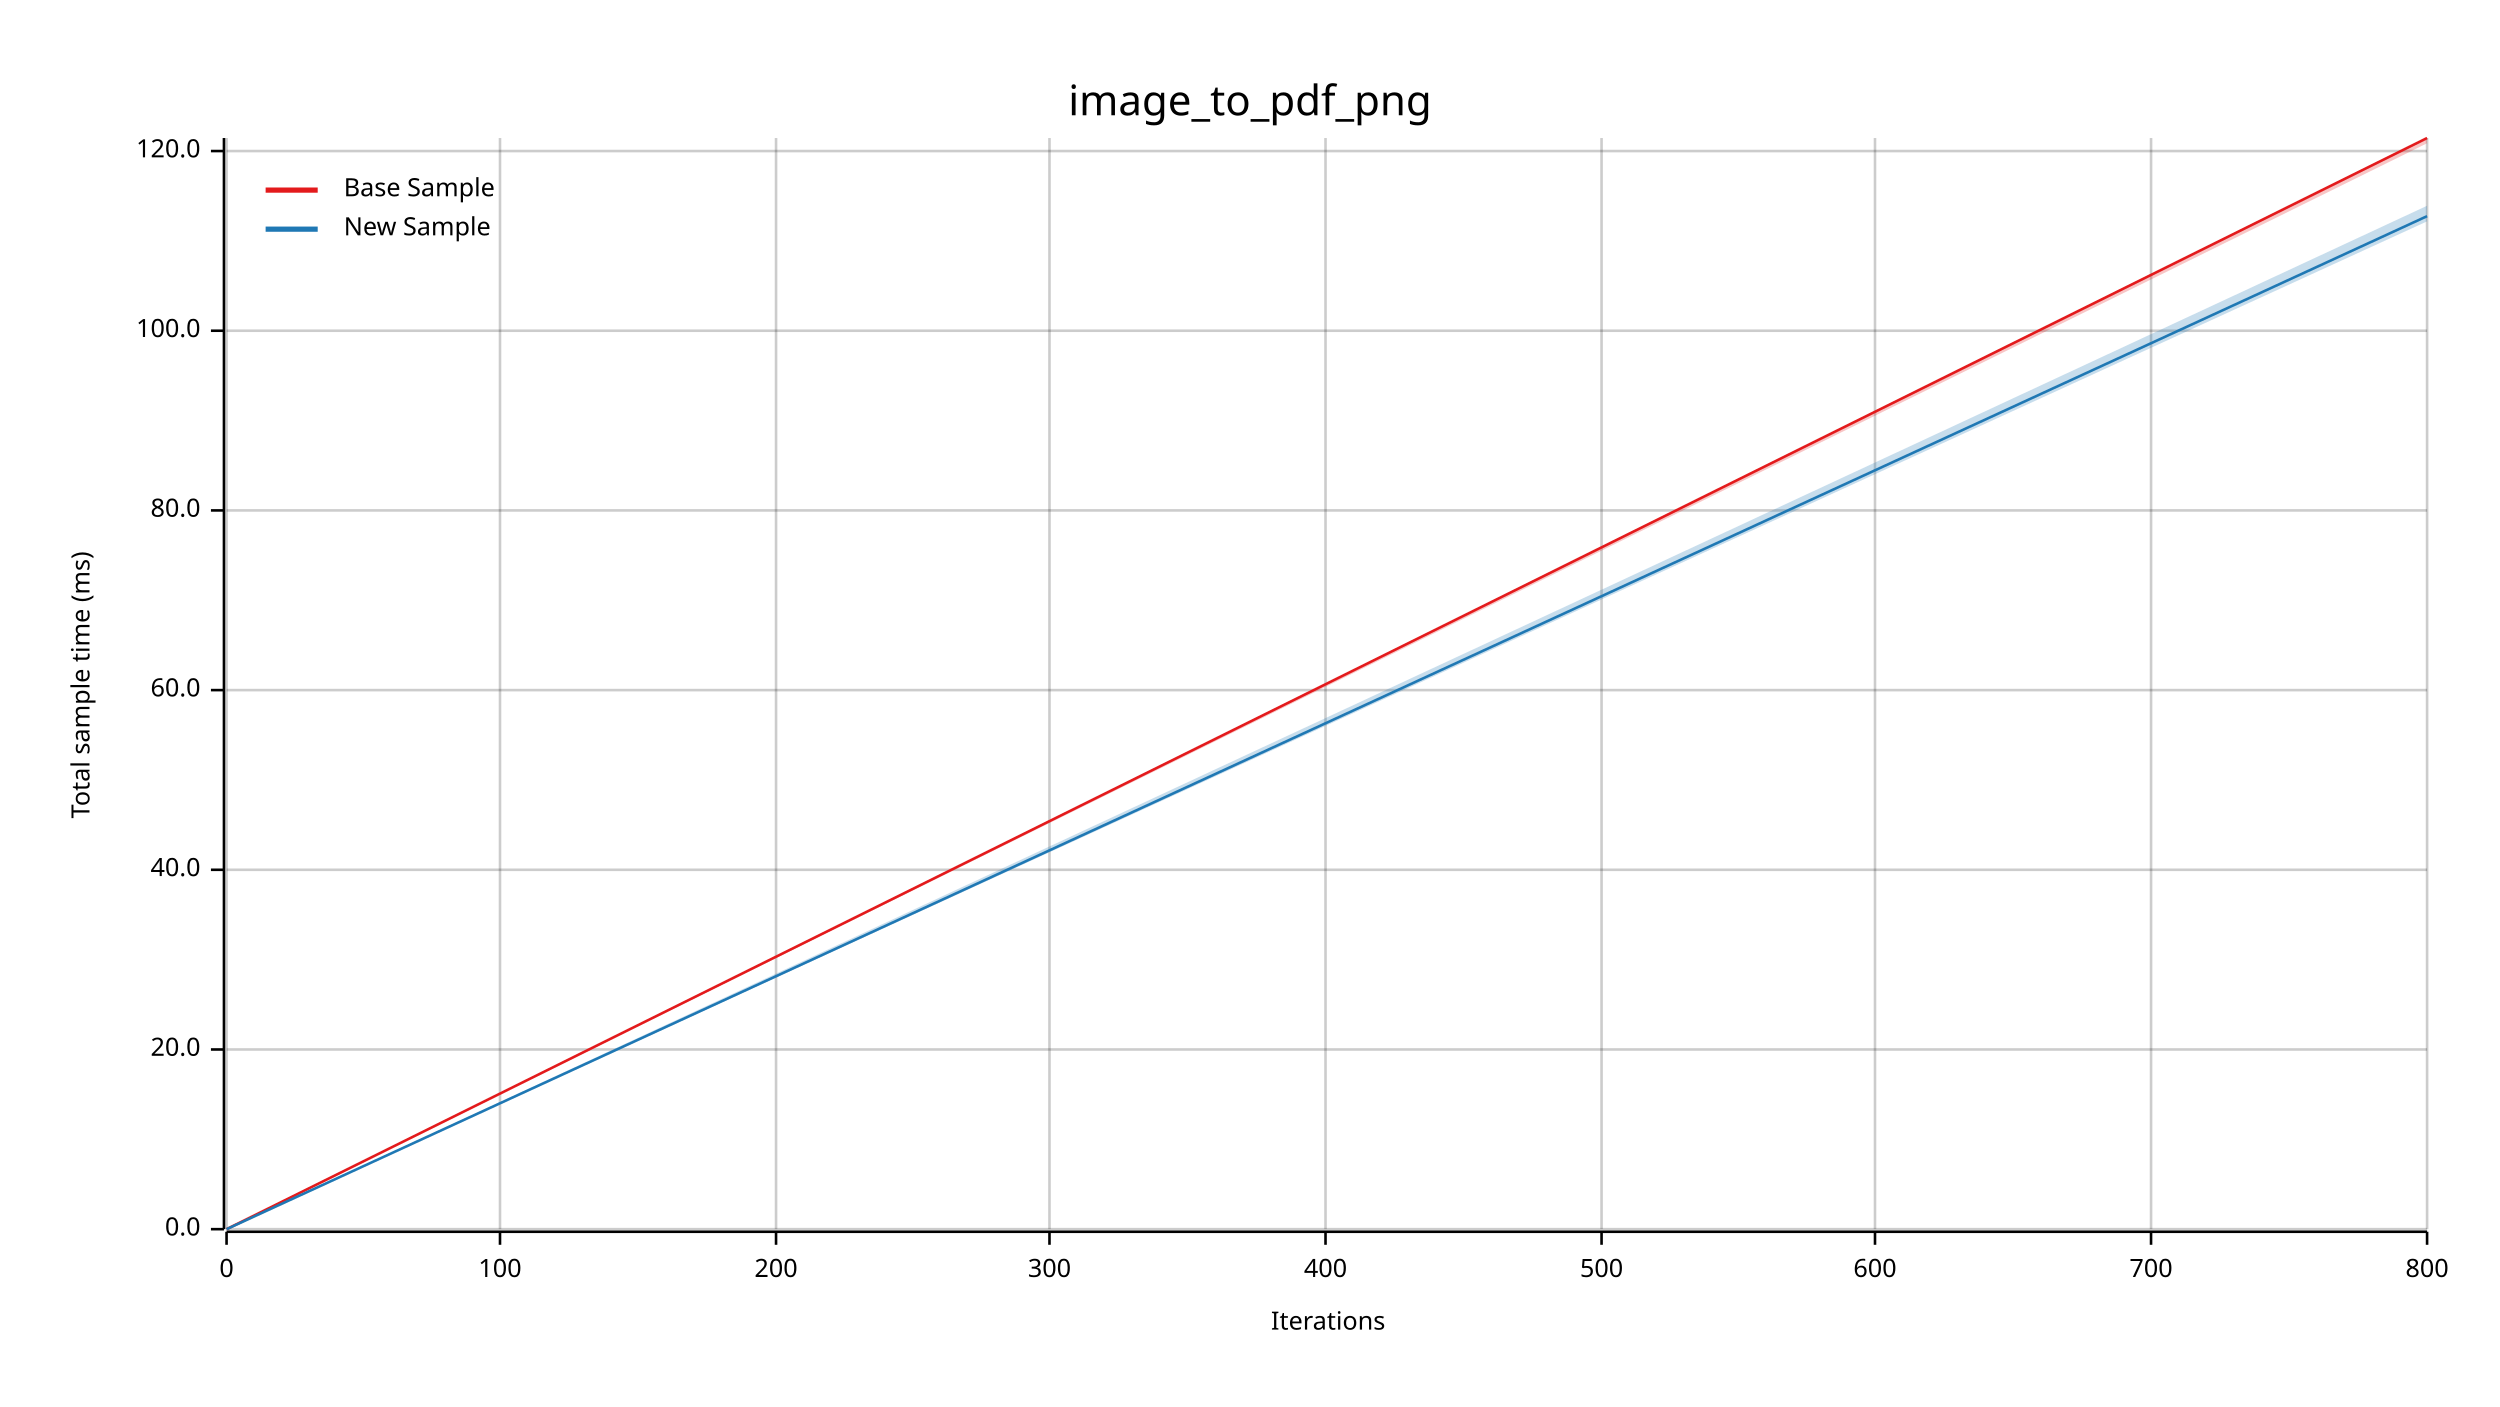
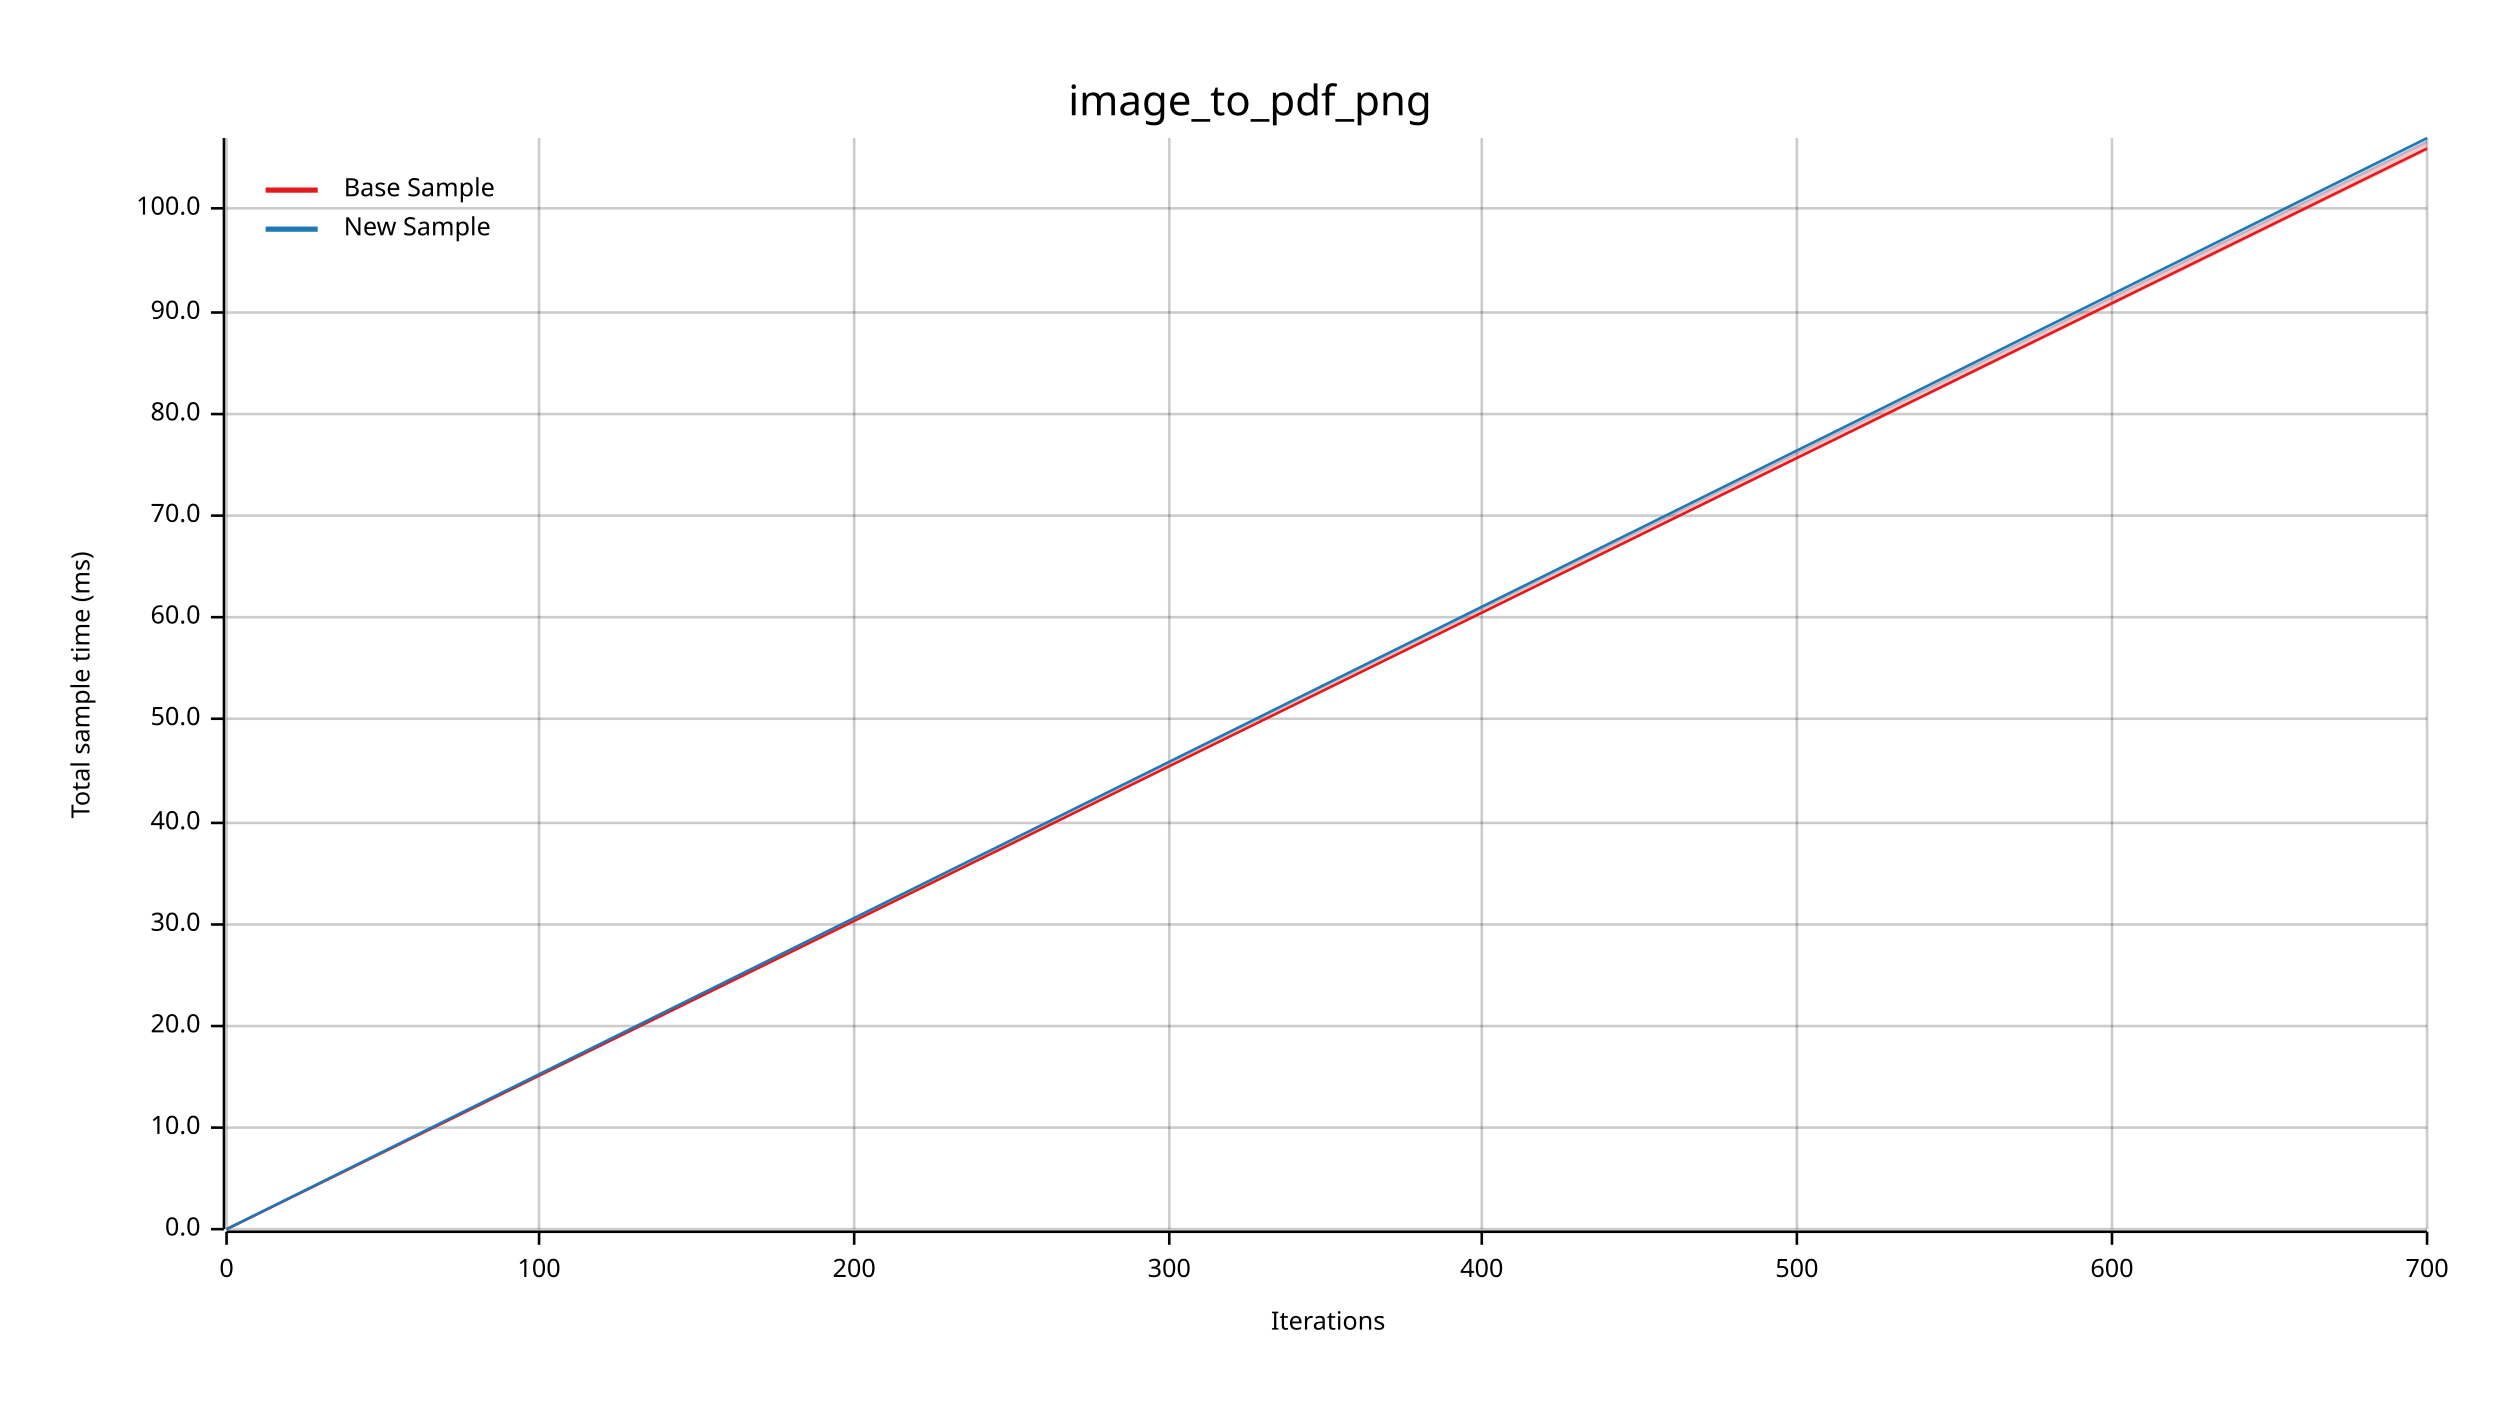
<svg xmlns="http://www.w3.org/2000/svg" width="960" height="540" viewBox="0 0 960 540">
  <text x="480" y="32" dy="0.76em" text-anchor="middle" font-family="sans-serif" font-size="16.129" opacity="1" fill="#000000">
image_to_pdf_png
</text>
  <text x="27" y="263" dy="0.76em" text-anchor="middle" font-family="sans-serif" font-size="9.677" opacity="1" fill="#000000" transform="rotate(270, 27, 263)">
Total sample time (ms)
</text>
  <text x="510" y="513" dy="-0.5ex" text-anchor="middle" font-family="sans-serif" font-size="9.677" opacity="1" fill="#000000">
Iterations
</text>
  <line opacity="0.2" stroke="#000000" stroke-width="1" x1="87" y1="472" x2="87" y2="53" />
-   <line opacity="0.2" stroke="#000000" stroke-width="1" x1="192" y1="472" x2="192" y2="53" />
-   <line opacity="0.2" stroke="#000000" stroke-width="1" x1="298" y1="472" x2="298" y2="53" />
-   <line opacity="0.2" stroke="#000000" stroke-width="1" x1="403" y1="472" x2="403" y2="53" />
-   <line opacity="0.2" stroke="#000000" stroke-width="1" x1="509" y1="472" x2="509" y2="53" />
-   <line opacity="0.2" stroke="#000000" stroke-width="1" x1="615" y1="472" x2="615" y2="53" />
-   <line opacity="0.2" stroke="#000000" stroke-width="1" x1="720" y1="472" x2="720" y2="53" />
-   <line opacity="0.2" stroke="#000000" stroke-width="1" x1="826" y1="472" x2="826" y2="53" />
+   <line opacity="0.2" stroke="#000000" stroke-width="1" x1="207" y1="472" x2="207" y2="53" />
+   <line opacity="0.2" stroke="#000000" stroke-width="1" x1="328" y1="472" x2="328" y2="53" />
+   <line opacity="0.2" stroke="#000000" stroke-width="1" x1="449" y1="472" x2="449" y2="53" />
+   <line opacity="0.2" stroke="#000000" stroke-width="1" x1="569" y1="472" x2="569" y2="53" />
+   <line opacity="0.2" stroke="#000000" stroke-width="1" x1="690" y1="472" x2="690" y2="53" />
+   <line opacity="0.2" stroke="#000000" stroke-width="1" x1="811" y1="472" x2="811" y2="53" />
  <line opacity="0.2" stroke="#000000" stroke-width="1" x1="932" y1="472" x2="932" y2="53" />
  <line opacity="0.2" stroke="#000000" stroke-width="1" x1="87" y1="472" x2="932" y2="472" />
-   <line opacity="0.2" stroke="#000000" stroke-width="1" x1="87" y1="403" x2="932" y2="403" />
-   <line opacity="0.2" stroke="#000000" stroke-width="1" x1="87" y1="334" x2="932" y2="334" />
-   <line opacity="0.2" stroke="#000000" stroke-width="1" x1="87" y1="265" x2="932" y2="265" />
-   <line opacity="0.2" stroke="#000000" stroke-width="1" x1="87" y1="196" x2="932" y2="196" />
-   <line opacity="0.2" stroke="#000000" stroke-width="1" x1="87" y1="127" x2="932" y2="127" />
-   <line opacity="0.2" stroke="#000000" stroke-width="1" x1="87" y1="58" x2="932" y2="58" />
+   <line opacity="0.2" stroke="#000000" stroke-width="1" x1="87" y1="433" x2="932" y2="433" />
+   <line opacity="0.2" stroke="#000000" stroke-width="1" x1="87" y1="394" x2="932" y2="394" />
+   <line opacity="0.2" stroke="#000000" stroke-width="1" x1="87" y1="355" x2="932" y2="355" />
+   <line opacity="0.2" stroke="#000000" stroke-width="1" x1="87" y1="316" x2="932" y2="316" />
+   <line opacity="0.2" stroke="#000000" stroke-width="1" x1="87" y1="276" x2="932" y2="276" />
+   <line opacity="0.2" stroke="#000000" stroke-width="1" x1="87" y1="237" x2="932" y2="237" />
+   <line opacity="0.2" stroke="#000000" stroke-width="1" x1="87" y1="198" x2="932" y2="198" />
+   <line opacity="0.2" stroke="#000000" stroke-width="1" x1="87" y1="159" x2="932" y2="159" />
+   <line opacity="0.2" stroke="#000000" stroke-width="1" x1="87" y1="120" x2="932" y2="120" />
+   <line opacity="0.2" stroke="#000000" stroke-width="1" x1="87" y1="80" x2="932" y2="80" />
  <polyline fill="none" opacity="1" stroke="#000000" stroke-width="1" points="86,53 86,472 " />
  <text x="77" y="472" dy="0.5ex" text-anchor="end" font-family="sans-serif" font-size="9.677" opacity="1" fill="#000000">
0.0
</text>
  <polyline fill="none" opacity="1" stroke="#000000" stroke-width="1" points="81,472 86,472 " />
-   <text x="77" y="403" dy="0.5ex" text-anchor="end" font-family="sans-serif" font-size="9.677" opacity="1" fill="#000000">
+   <text x="77" y="433" dy="0.5ex" text-anchor="end" font-family="sans-serif" font-size="9.677" opacity="1" fill="#000000">
+ 10.0
+ </text>
+   <polyline fill="none" opacity="1" stroke="#000000" stroke-width="1" points="81,433 86,433 " />
+   <text x="77" y="394" dy="0.5ex" text-anchor="end" font-family="sans-serif" font-size="9.677" opacity="1" fill="#000000">
20.0
</text>
-   <polyline fill="none" opacity="1" stroke="#000000" stroke-width="1" points="81,403 86,403 " />
-   <text x="77" y="334" dy="0.5ex" text-anchor="end" font-family="sans-serif" font-size="9.677" opacity="1" fill="#000000">
+   <polyline fill="none" opacity="1" stroke="#000000" stroke-width="1" points="81,394 86,394 " />
+   <text x="77" y="355" dy="0.5ex" text-anchor="end" font-family="sans-serif" font-size="9.677" opacity="1" fill="#000000">
+ 30.0
+ </text>
+   <polyline fill="none" opacity="1" stroke="#000000" stroke-width="1" points="81,355 86,355 " />
+   <text x="77" y="316" dy="0.5ex" text-anchor="end" font-family="sans-serif" font-size="9.677" opacity="1" fill="#000000">
40.0
</text>
-   <polyline fill="none" opacity="1" stroke="#000000" stroke-width="1" points="81,334 86,334 " />
-   <text x="77" y="265" dy="0.5ex" text-anchor="end" font-family="sans-serif" font-size="9.677" opacity="1" fill="#000000">
+   <polyline fill="none" opacity="1" stroke="#000000" stroke-width="1" points="81,316 86,316 " />
+   <text x="77" y="276" dy="0.5ex" text-anchor="end" font-family="sans-serif" font-size="9.677" opacity="1" fill="#000000">
+ 50.0
+ </text>
+   <polyline fill="none" opacity="1" stroke="#000000" stroke-width="1" points="81,276 86,276 " />
+   <text x="77" y="237" dy="0.5ex" text-anchor="end" font-family="sans-serif" font-size="9.677" opacity="1" fill="#000000">
60.0
</text>
-   <polyline fill="none" opacity="1" stroke="#000000" stroke-width="1" points="81,265 86,265 " />
-   <text x="77" y="196" dy="0.5ex" text-anchor="end" font-family="sans-serif" font-size="9.677" opacity="1" fill="#000000">
+   <polyline fill="none" opacity="1" stroke="#000000" stroke-width="1" points="81,237 86,237 " />
+   <text x="77" y="198" dy="0.5ex" text-anchor="end" font-family="sans-serif" font-size="9.677" opacity="1" fill="#000000">
+ 70.0
+ </text>
+   <polyline fill="none" opacity="1" stroke="#000000" stroke-width="1" points="81,198 86,198 " />
+   <text x="77" y="159" dy="0.5ex" text-anchor="end" font-family="sans-serif" font-size="9.677" opacity="1" fill="#000000">
80.0
</text>
-   <polyline fill="none" opacity="1" stroke="#000000" stroke-width="1" points="81,196 86,196 " />
-   <text x="77" y="127" dy="0.5ex" text-anchor="end" font-family="sans-serif" font-size="9.677" opacity="1" fill="#000000">
+   <polyline fill="none" opacity="1" stroke="#000000" stroke-width="1" points="81,159 86,159 " />
+   <text x="77" y="120" dy="0.5ex" text-anchor="end" font-family="sans-serif" font-size="9.677" opacity="1" fill="#000000">
+ 90.0
+ </text>
+   <polyline fill="none" opacity="1" stroke="#000000" stroke-width="1" points="81,120 86,120 " />
+   <text x="77" y="80" dy="0.5ex" text-anchor="end" font-family="sans-serif" font-size="9.677" opacity="1" fill="#000000">
100.0
</text>
-   <polyline fill="none" opacity="1" stroke="#000000" stroke-width="1" points="81,127 86,127 " />
-   <text x="77" y="58" dy="0.5ex" text-anchor="end" font-family="sans-serif" font-size="9.677" opacity="1" fill="#000000">
- 120.0
- </text>
-   <polyline fill="none" opacity="1" stroke="#000000" stroke-width="1" points="81,58 86,58 " />
+   <polyline fill="none" opacity="1" stroke="#000000" stroke-width="1" points="81,80 86,80 " />
  <polyline fill="none" opacity="1" stroke="#000000" stroke-width="1" points="87,473 932,473 " />
  <text x="87" y="483" dy="0.76em" text-anchor="middle" font-family="sans-serif" font-size="9.677" opacity="1" fill="#000000">
0
</text>
  <polyline fill="none" opacity="1" stroke="#000000" stroke-width="1" points="87,473 87,478 " />
-   <text x="192" y="483" dy="0.76em" text-anchor="middle" font-family="sans-serif" font-size="9.677" opacity="1" fill="#000000">
+   <text x="207" y="483" dy="0.76em" text-anchor="middle" font-family="sans-serif" font-size="9.677" opacity="1" fill="#000000">
100
</text>
-   <polyline fill="none" opacity="1" stroke="#000000" stroke-width="1" points="192,473 192,478 " />
-   <text x="298" y="483" dy="0.76em" text-anchor="middle" font-family="sans-serif" font-size="9.677" opacity="1" fill="#000000">
+   <polyline fill="none" opacity="1" stroke="#000000" stroke-width="1" points="207,473 207,478 " />
+   <text x="328" y="483" dy="0.76em" text-anchor="middle" font-family="sans-serif" font-size="9.677" opacity="1" fill="#000000">
200
</text>
-   <polyline fill="none" opacity="1" stroke="#000000" stroke-width="1" points="298,473 298,478 " />
-   <text x="403" y="483" dy="0.76em" text-anchor="middle" font-family="sans-serif" font-size="9.677" opacity="1" fill="#000000">
+   <polyline fill="none" opacity="1" stroke="#000000" stroke-width="1" points="328,473 328,478 " />
+   <text x="449" y="483" dy="0.76em" text-anchor="middle" font-family="sans-serif" font-size="9.677" opacity="1" fill="#000000">
300
</text>
-   <polyline fill="none" opacity="1" stroke="#000000" stroke-width="1" points="403,473 403,478 " />
-   <text x="509" y="483" dy="0.76em" text-anchor="middle" font-family="sans-serif" font-size="9.677" opacity="1" fill="#000000">
+   <polyline fill="none" opacity="1" stroke="#000000" stroke-width="1" points="449,473 449,478 " />
+   <text x="569" y="483" dy="0.76em" text-anchor="middle" font-family="sans-serif" font-size="9.677" opacity="1" fill="#000000">
400
</text>
-   <polyline fill="none" opacity="1" stroke="#000000" stroke-width="1" points="509,473 509,478 " />
-   <text x="615" y="483" dy="0.76em" text-anchor="middle" font-family="sans-serif" font-size="9.677" opacity="1" fill="#000000">
+   <polyline fill="none" opacity="1" stroke="#000000" stroke-width="1" points="569,473 569,478 " />
+   <text x="690" y="483" dy="0.76em" text-anchor="middle" font-family="sans-serif" font-size="9.677" opacity="1" fill="#000000">
500
</text>
-   <polyline fill="none" opacity="1" stroke="#000000" stroke-width="1" points="615,473 615,478 " />
-   <text x="720" y="483" dy="0.76em" text-anchor="middle" font-family="sans-serif" font-size="9.677" opacity="1" fill="#000000">
+   <polyline fill="none" opacity="1" stroke="#000000" stroke-width="1" points="690,473 690,478 " />
+   <text x="811" y="483" dy="0.76em" text-anchor="middle" font-family="sans-serif" font-size="9.677" opacity="1" fill="#000000">
600
</text>
-   <polyline fill="none" opacity="1" stroke="#000000" stroke-width="1" points="720,473 720,478 " />
-   <text x="826" y="483" dy="0.76em" text-anchor="middle" font-family="sans-serif" font-size="9.677" opacity="1" fill="#000000">
+   <polyline fill="none" opacity="1" stroke="#000000" stroke-width="1" points="811,473 811,478 " />
+   <text x="932" y="483" dy="0.76em" text-anchor="middle" font-family="sans-serif" font-size="9.677" opacity="1" fill="#000000">
700
</text>
-   <polyline fill="none" opacity="1" stroke="#000000" stroke-width="1" points="826,473 826,478 " />
-   <text x="932" y="483" dy="0.76em" text-anchor="middle" font-family="sans-serif" font-size="9.677" opacity="1" fill="#000000">
- 800
- </text>
  <polyline fill="none" opacity="1" stroke="#000000" stroke-width="1" points="932,473 932,478 " />
-   <polyline fill="none" opacity="1" stroke="#E31A1C" stroke-width="1" points="87,472 932,53 " />
-   <polygon opacity="0.25" fill="#E31A1C" points="87,472 932,55 932,53 " />
-   <polyline fill="none" opacity="1" stroke="#1F78B4" stroke-width="1" points="87,472 932,83 " />
-   <polygon opacity="0.25" fill="#1F78B4" points="87,472 932,85 932,79 " />
+   <polyline fill="none" opacity="1" stroke="#E31A1C" stroke-width="1" points="87,472 932,57 " />
+   <polygon opacity="0.25" fill="#E31A1C" points="87,472 932,58 932,54 " />
+   <polyline fill="none" opacity="1" stroke="#1F78B4" stroke-width="1" points="87,472 932,53 " />
+   <polygon opacity="0.25" fill="#1F78B4" points="87,472 932,55 932,53 " />
  <text x="132" y="68" dy="0.76em" text-anchor="start" font-family="sans-serif" font-size="9.677" opacity="1" fill="#000000">
Base Sample
</text>
  <text x="132" y="83" dy="0.76em" text-anchor="start" font-family="sans-serif" font-size="9.677" opacity="1" fill="#000000">
New Sample
</text>
  <polyline fill="none" opacity="1" stroke="#E31A1C" stroke-width="2" points="102,73 122,73 " />
  <polyline fill="none" opacity="1" stroke="#1F78B4" stroke-width="2" points="102,88 122,88 " />
</svg>
